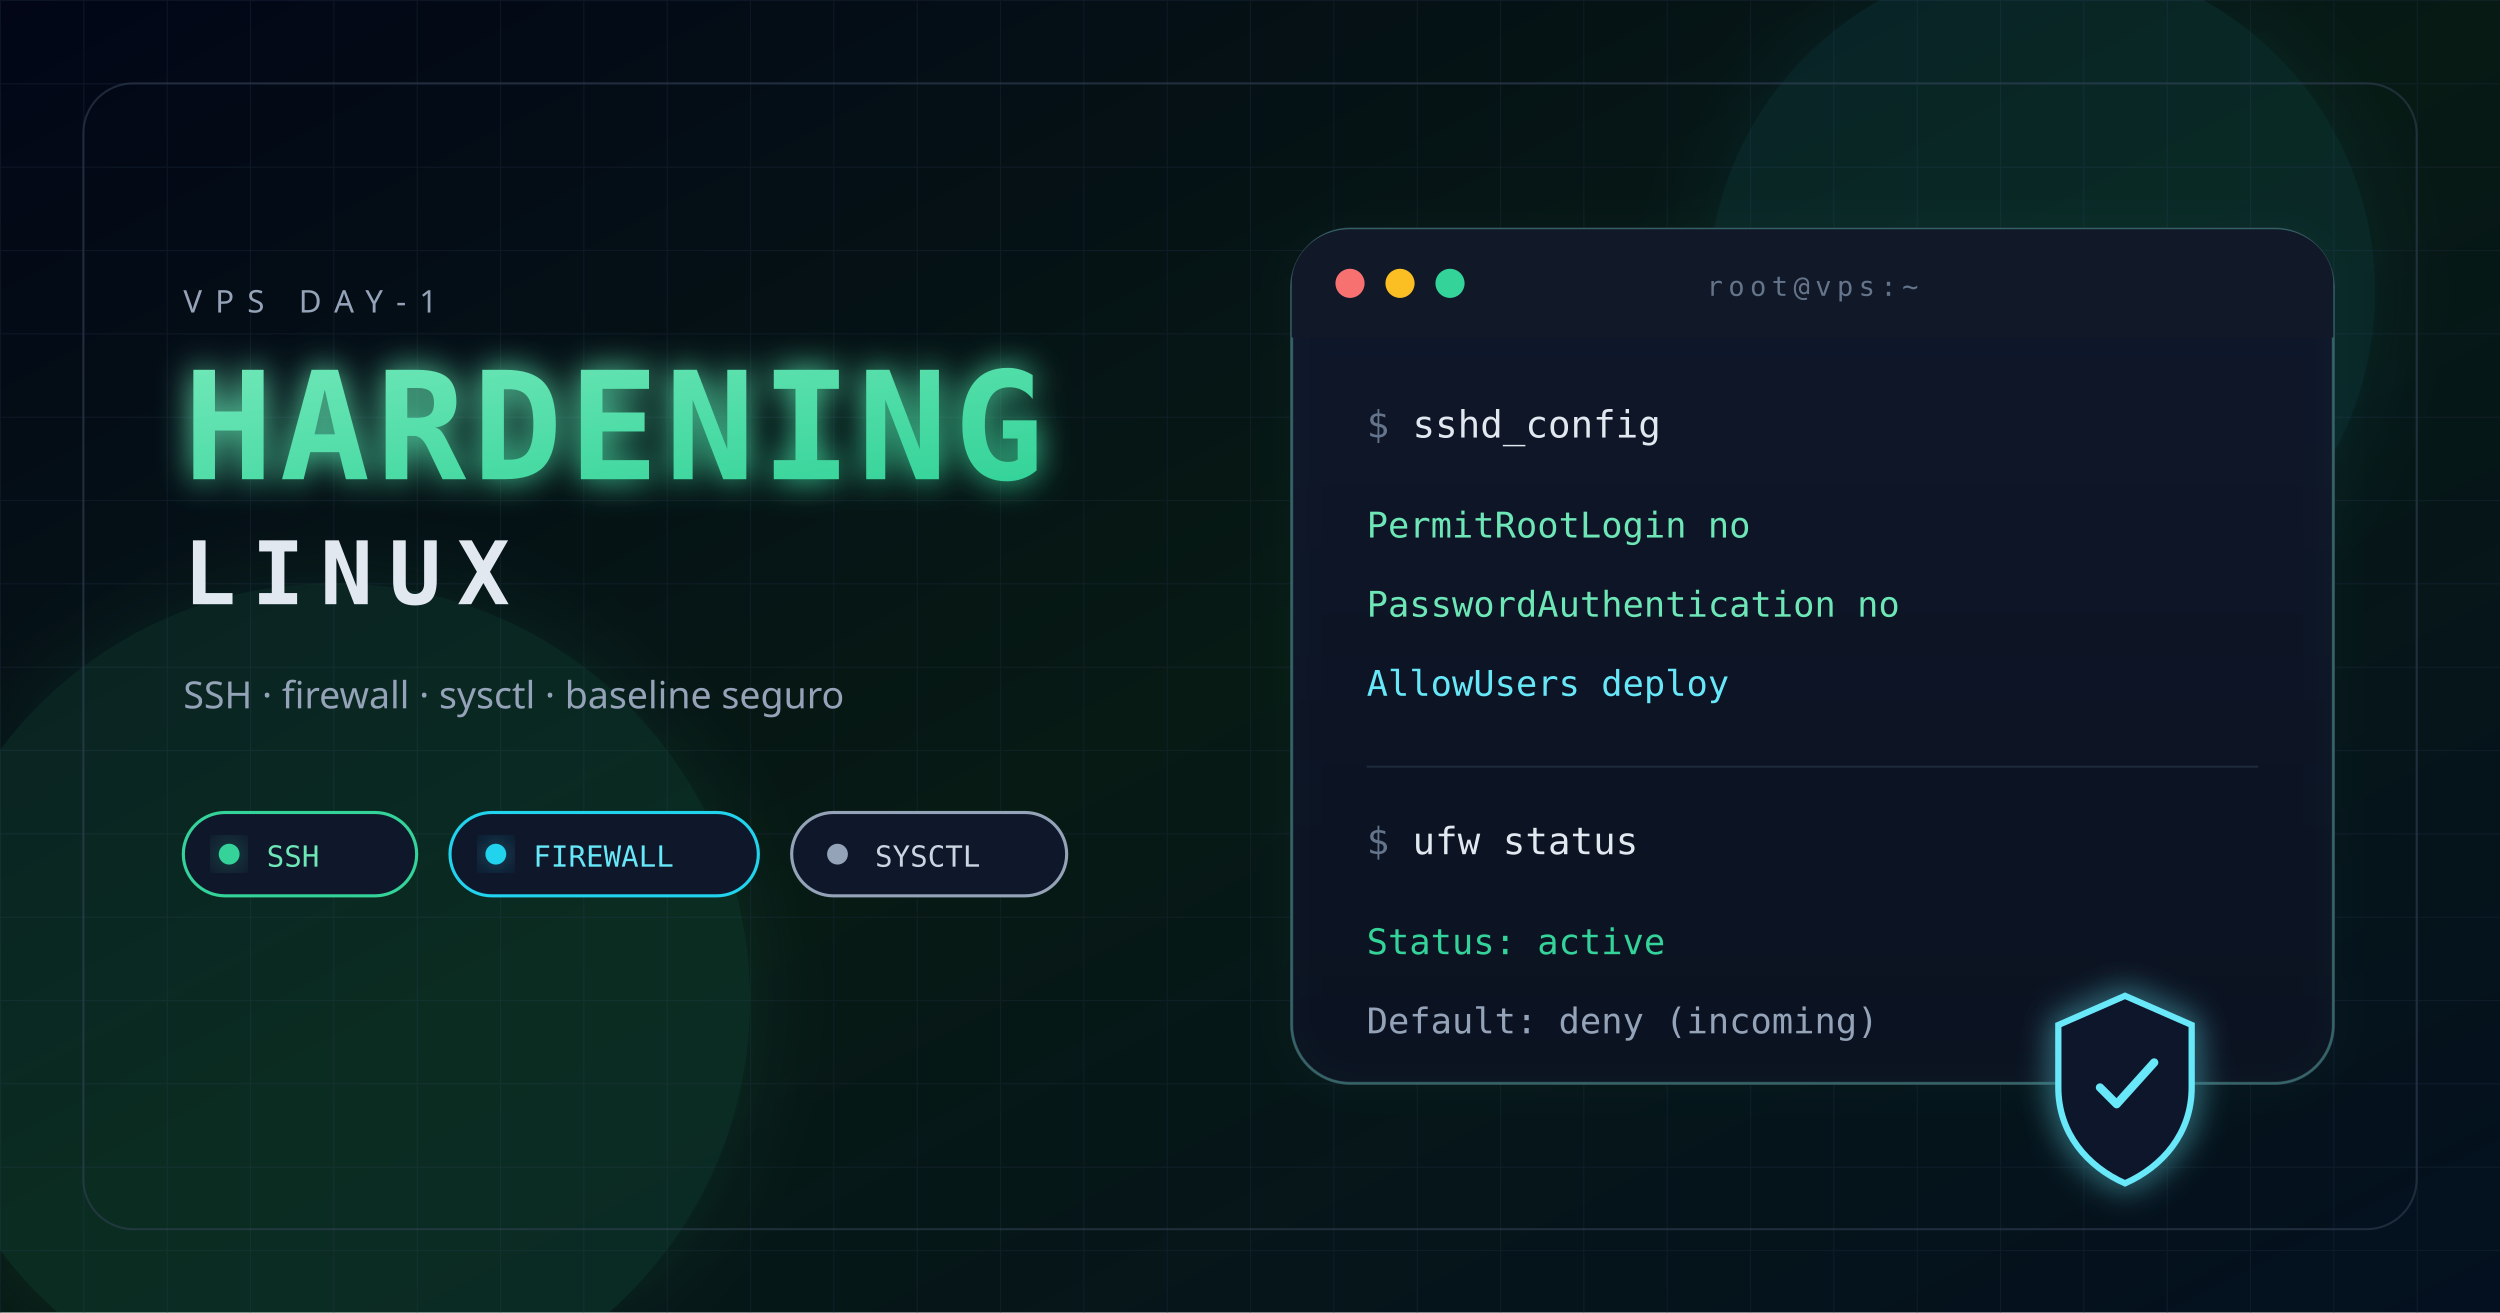
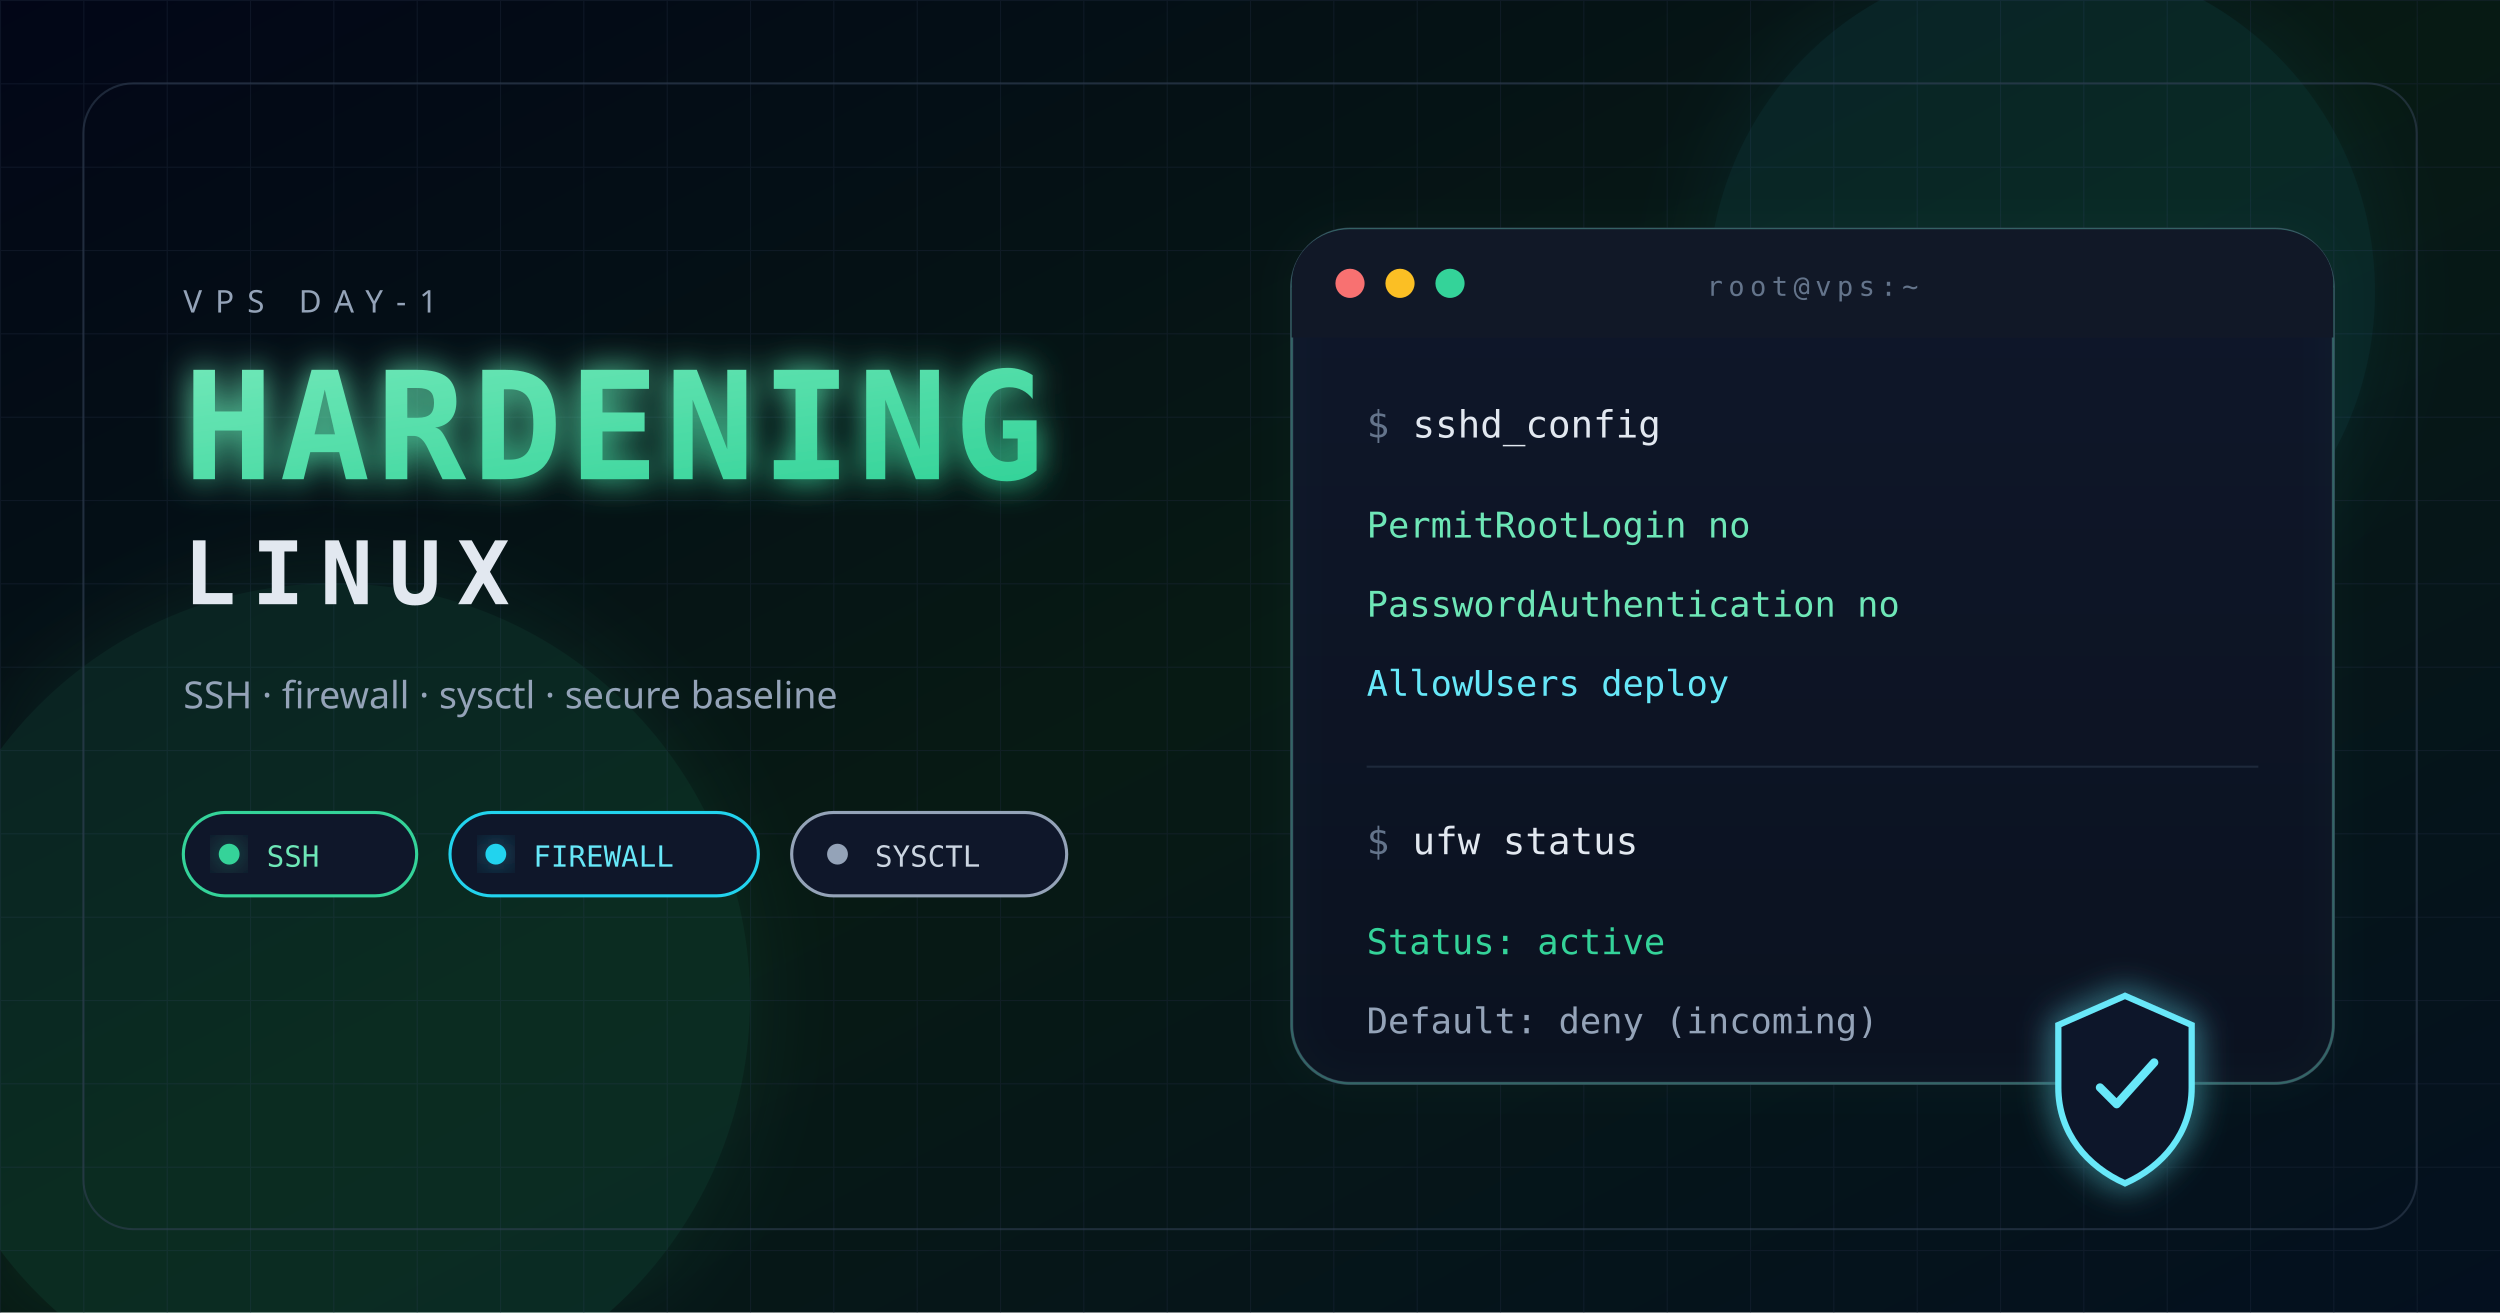
<svg xmlns="http://www.w3.org/2000/svg" viewBox="0 0 1200 630" role="img" aria-label="Linux VPS hardening baseline">
  <defs>
    <linearGradient id="linux-bg" x1="0%" y1="0%" x2="100%" y2="100%">
      <stop offset="0%" stop-color="#020617" />
      <stop offset="50%" stop-color="#071a14" />
      <stop offset="100%" stop-color="#04101f" />
    </linearGradient>
    <linearGradient id="linux-green" x1="0%" y1="0%" x2="100%" y2="100%">
      <stop offset="0%" stop-color="#6ee7b7" />
      <stop offset="100%" stop-color="#34d399" />
    </linearGradient>
    <linearGradient id="linux-cyan" x1="0%" y1="0%" x2="0%" y2="100%">
      <stop offset="0%" stop-color="#67e8f9" />
      <stop offset="100%" stop-color="#22d3ee" />
    </linearGradient>
    <linearGradient id="linux-panel" x1="0%" y1="0%" x2="0%" y2="100%">
      <stop offset="0%" stop-color="#0f172a" />
      <stop offset="100%" stop-color="#0b1220" />
    </linearGradient>
    <filter id="linux-glow" x="-40%" y="-40%" width="180%" height="180%">
      <feGaussianBlur stdDeviation="8" result="blur" />
      <feMerge>
        <feMergeNode in="blur" />
        <feMergeNode in="SourceGraphic" />
      </feMerge>
    </filter>
    <filter id="linux-soft" x="-50%" y="-50%" width="200%" height="200%">
      <feGaussianBlur stdDeviation="20" result="blur" />
      <feMerge>
        <feMergeNode in="blur" />
        <feMergeNode in="SourceGraphic" />
      </feMerge>
    </filter>
    <pattern id="linux-grid" width="40" height="40" patternUnits="userSpaceOnUse">
      <path d="M 40 0 L 0 0 0 40" fill="none" stroke="#1e293b" stroke-width="1" opacity="0.4" />
    </pattern>
  </defs>
  <rect width="1200" height="630" fill="url(#linux-bg)" />
  <rect width="1200" height="630" fill="url(#linux-grid)" />
  <circle cx="160" cy="480" r="200" fill="#34d399" opacity="0.1" filter="url(#linux-soft)" />
  <circle cx="980" cy="140" r="160" fill="#22d3ee" opacity="0.08" filter="url(#linux-soft)" />
  <text x="88" y="150" font-family="ui-sans-serif, system-ui, sans-serif" font-size="15" letter-spacing="0.42em" fill="#94a3b8">VPS DAY-1</text>
  <text x="88" y="230" font-family="ui-monospace, SFMono-Regular, Menlo, Monaco, Consolas, monospace" font-size="72" font-weight="700" letter-spacing="0.04em" fill="url(#linux-green)" filter="url(#linux-glow)">HARDENING</text>
  <text x="88" y="290" font-family="ui-monospace, SFMono-Regular, Menlo, Monaco, Consolas, monospace" font-size="42" font-weight="600" letter-spacing="0.18em" fill="#e2e8f0">LINUX</text>
-   <text x="88" y="340" font-family="ui-sans-serif, system-ui, sans-serif" font-size="18" fill="#94a3b8">SSH · firewall · sysctl · baseline seguro</text>
+   <text x="88" y="340" font-family="ui-sans-serif, system-ui, sans-serif" font-size="18" fill="#94a3b8">SSH · firewall · sysctl · secure baseline</text>
  <g transform="translate(88 390)">
    <rect x="0" y="0" width="112" height="40" rx="20" fill="#0f172a" stroke="#34d399" stroke-width="1.5" />
    <circle cx="22" cy="20" r="5" fill="#34d399" filter="url(#linux-glow)" />
    <text x="40" y="26" font-family="ui-monospace, Menlo, monospace" font-size="14" fill="#6ee7b7">SSH</text>
    <rect x="128" y="0" width="148" height="40" rx="20" fill="#0f172a" stroke="#22d3ee" stroke-width="1.5" />
    <circle cx="150" cy="20" r="5" fill="#22d3ee" filter="url(#linux-glow)" />
    <text x="168" y="26" font-family="ui-monospace, Menlo, monospace" font-size="14" fill="#67e8f9">FIREWALL</text>
    <rect x="292" y="0" width="132" height="40" rx="20" fill="#0f172a" stroke="#94a3b8" stroke-width="1.5" />
    <circle cx="314" cy="20" r="5" fill="#94a3b8" />
    <text x="332" y="26" font-family="ui-monospace, Menlo, monospace" font-size="14" fill="#cbd5e1">SYSCTL</text>
  </g>
  <g transform="translate(620 110)">
    <rect x="0" y="0" width="500" height="410" rx="28" fill="url(#linux-panel)" stroke="#334155" stroke-width="1.5" />
    <rect x="0" y="0" width="500" height="410" rx="28" fill="none" stroke="#34d399" stroke-width="1" opacity="0.25" filter="url(#linux-glow)" />
    <rect x="0" y="0" width="500" height="52" rx="28" fill="#111827" />
    <rect x="0" y="28" width="500" height="24" fill="#111827" />
    <circle cx="28" cy="26" r="7" fill="#f87171" />
    <circle cx="52" cy="26" r="7" fill="#fbbf24" />
    <circle cx="76" cy="26" r="7" fill="#34d399" />
    <text x="250" y="32" text-anchor="middle" font-family="ui-monospace, Menlo, monospace" font-size="13" letter-spacing="0.2em" fill="#64748b">root@vps:~</text>
    <text x="36" y="100" font-family="ui-monospace, Menlo, monospace" font-size="18" fill="#64748b">$</text>
    <text x="58" y="100" font-family="ui-monospace, Menlo, monospace" font-size="18" fill="#e2e8f0">sshd_config</text>
    <text x="36" y="148" font-family="ui-monospace, Menlo, monospace" font-size="17" fill="#6ee7b7">PermitRootLogin no</text>
    <text x="36" y="186" font-family="ui-monospace, Menlo, monospace" font-size="17" fill="#6ee7b7">PasswordAuthentication no</text>
    <text x="36" y="224" font-family="ui-monospace, Menlo, monospace" font-size="17" fill="#67e8f9">AllowUsers deploy</text>
    <line x1="36" y1="258" x2="464" y2="258" stroke="#1e293b" stroke-width="1" />
    <text x="36" y="300" font-family="ui-monospace, Menlo, monospace" font-size="18" fill="#64748b">$</text>
    <text x="58" y="300" font-family="ui-monospace, Menlo, monospace" font-size="18" fill="#e2e8f0">ufw status</text>
    <text x="36" y="348" font-family="ui-monospace, Menlo, monospace" font-size="17" fill="#34d399">Status: active</text>
    <text x="36" y="386" font-family="ui-monospace, Menlo, monospace" font-size="17" fill="#94a3b8">Default: deny (incoming)</text>
  </g>
  <g transform="translate(980 470)" filter="url(#linux-glow)">
    <path d="M40 8 L72 22 V52 C72 74 58 90 40 98 C22 90 8 74 8 52 V22 Z" fill="#0f172a" stroke="#67e8f9" stroke-width="3" />
    <path d="M28 52 L36 60 L54 40" fill="none" stroke="#67e8f9" stroke-width="4" stroke-linecap="round" stroke-linejoin="round" />
  </g>
  <rect x="40" y="40" width="1120" height="550" rx="24" fill="none" stroke="#334155" stroke-width="1" opacity="0.55" />
</svg>
